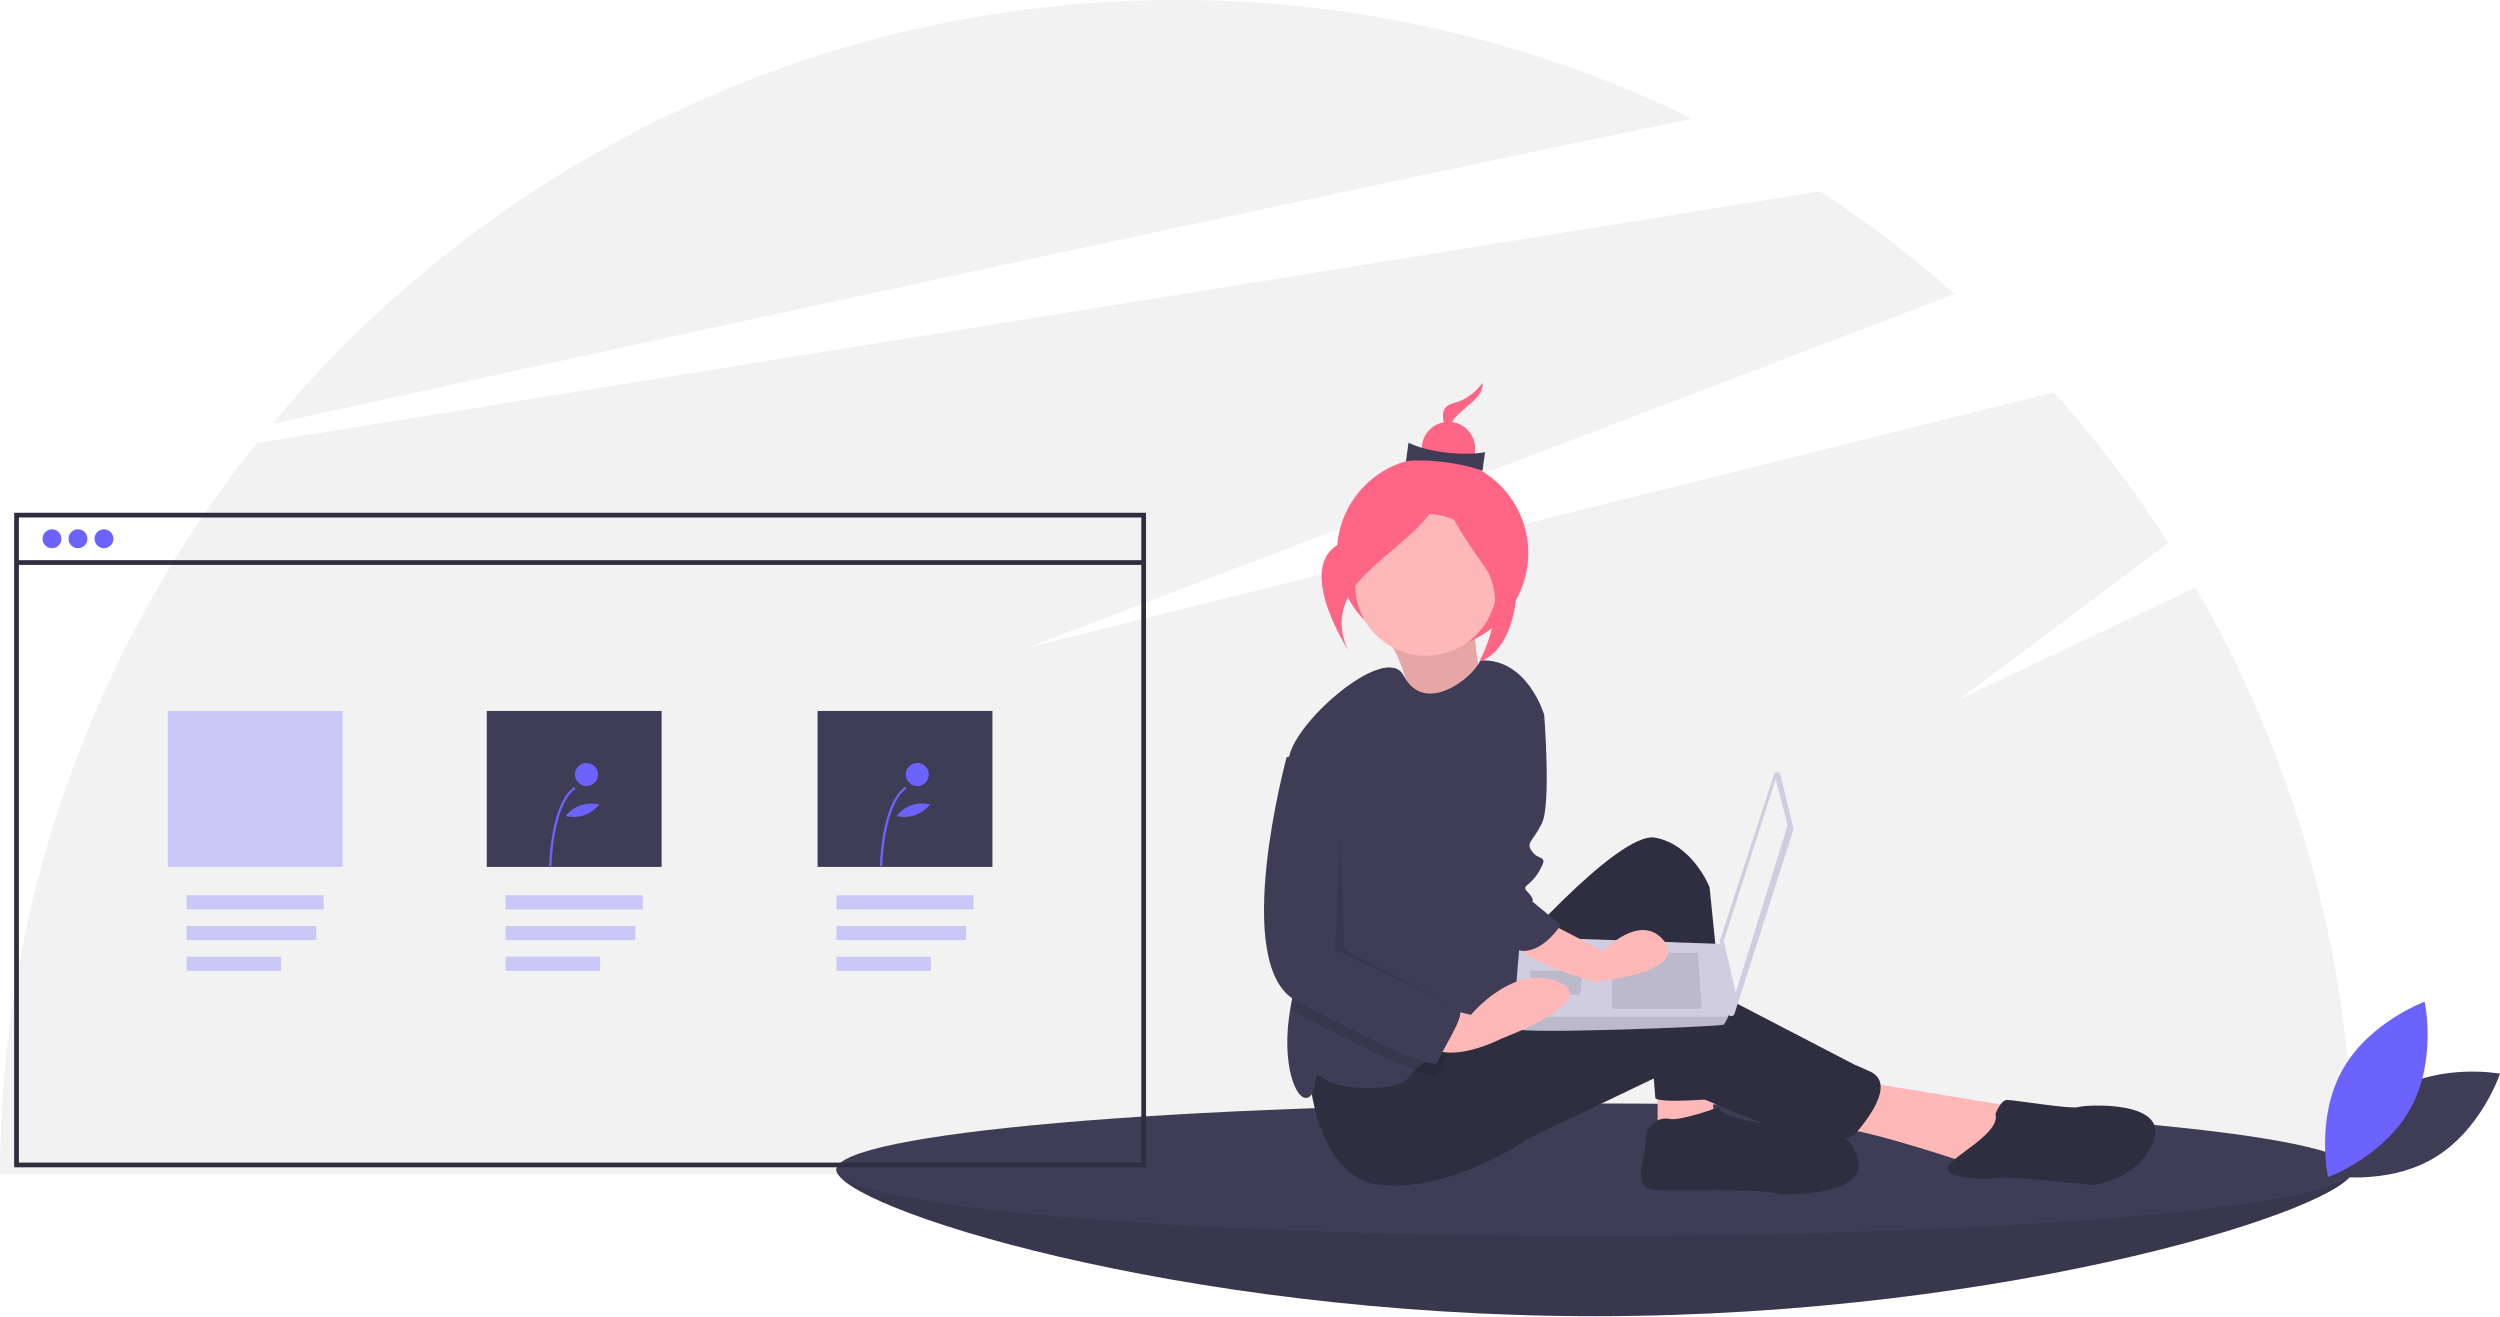
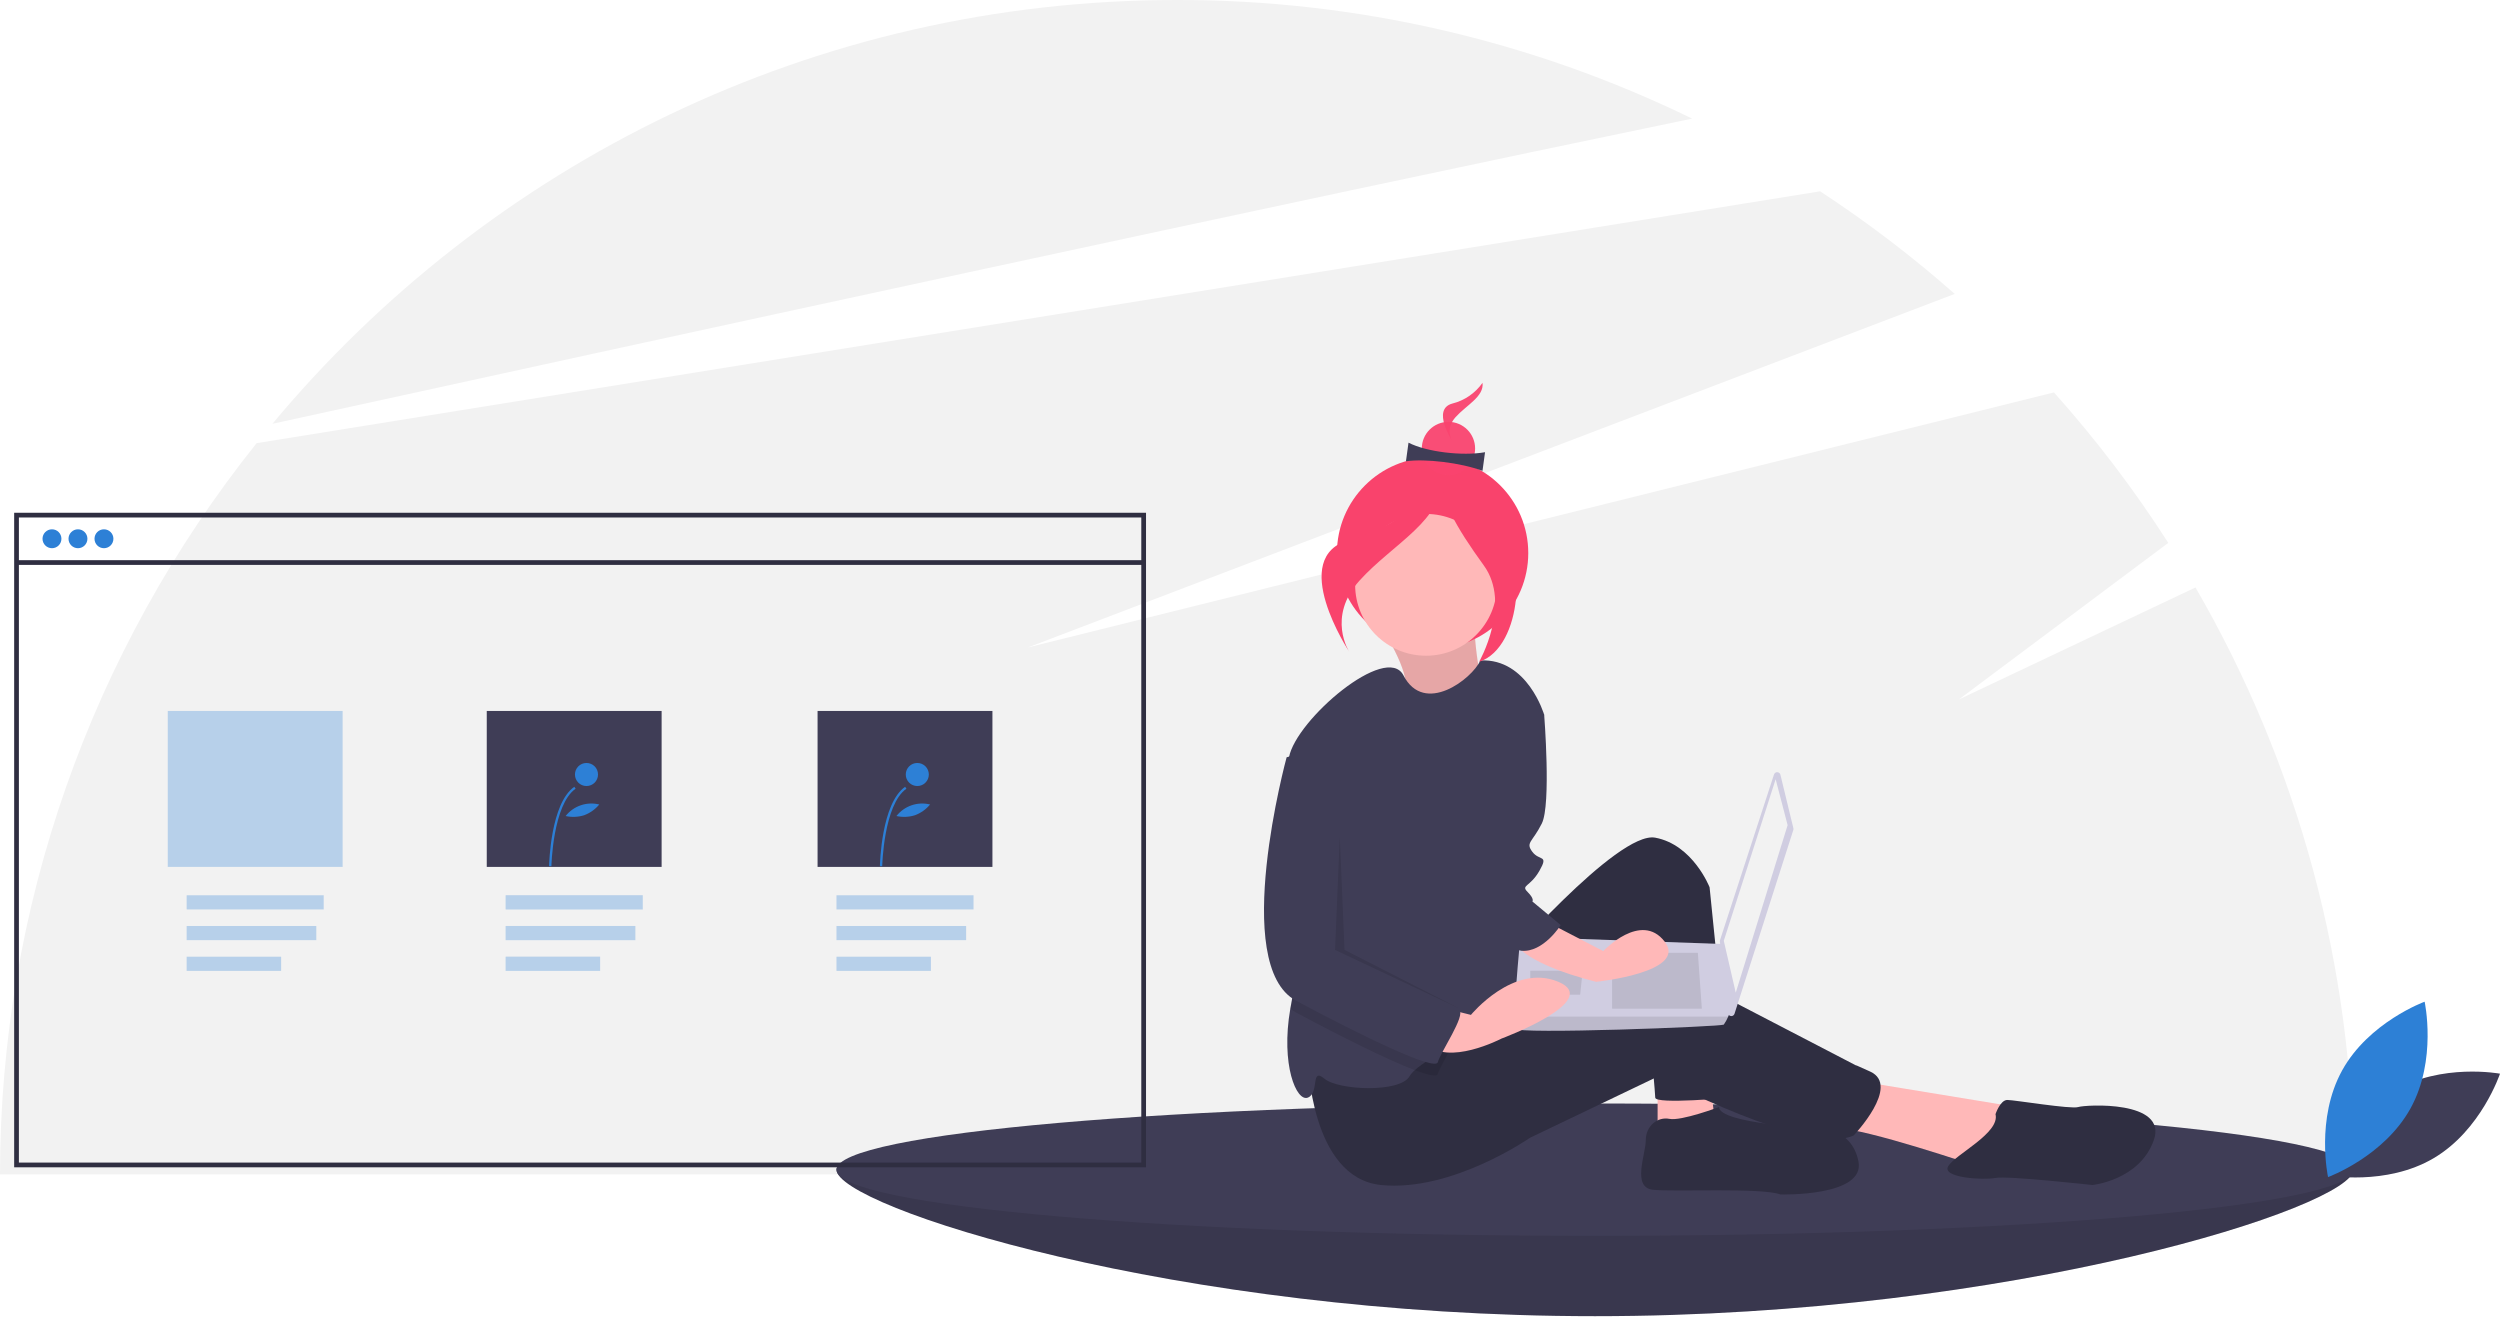
- <svg xmlns="http://www.w3.org/2000/svg" id="e8c09660-db65-4061-a2dc-920e909a0453" data-name="Layer 1" width="1057.994" height="557" viewBox="0 0 1057.994 557">
-   <path d="M1000.122,420.112,899.997,467.5l88.615-66.262a500.056,500.056,0,0,0-48.384-63.668L505.997,445.5,898.23,295.876a499.981,499.981,0,0,0-56.958-43.414L179.606,359.039A495.88,495.88,0,0,0,71.003,668.5h995.987A495.613,495.613,0,0,0,1000.122,420.112Z" transform="translate(-71.00317 -171.5)" fill="#f2f2f2" />
-   <path d="M787.12,221.695A495.972,495.972,0,0,0,568.997,171.5c-153.83,0-291.361,69.753-382.71,179.349C342.713,316.574,615.064,257.243,787.12,221.695Z" transform="translate(-71.00317 -171.5)" fill="#f2f2f2" />
-   <path d="M1066.997,666.5c0,15.464-143.717,62-321,62s-321-46.536-321-62,143.717,6,321,6S1066.997,651.036,1066.997,666.5Z" transform="translate(-71.00317 -171.5)" fill="#3f3d56" />
-   <path d="M1066.997,666.5c0,15.464-143.717,62-321,62s-321-46.536-321-62,143.717,6,321,6S1066.997,651.036,1066.997,666.5Z" transform="translate(-71.00317 -171.5)" opacity="0.1" />
-   <ellipse cx="674.994" cy="495" rx="321" ry="28" fill="#3f3d56" />
-   <path d="M656.644,438.626s12.911,20.477,8.3,26.021,34.593,5.683,34.593,5.683-5.889-29.788-4.156-36.643Z" transform="translate(-71.00317 -171.5)" fill="#ffb8b8" />
-   <path d="M656.644,438.626s12.911,20.477,8.3,26.021,34.593,5.683,34.593,5.683-5.889-29.788-4.156-36.643Z" transform="translate(-71.00317 -171.5)" opacity="0.1" />
-   <circle cx="606.274" cy="234.063" r="40.484" fill="#ff6584" />
-   <polygon points="701.494 453.5 701.494 477.5 725.494 472.5 723.494 455.5 701.494 453.5" fill="#ffb8b8" />
-   <path d="M857.497,629l67,11-17,25s-47-16-59-16S857.497,629,857.497,629Z" transform="translate(-71.00317 -171.5)" fill="#ffb8b8" />
-   <path d="M705.497,581s50-58,66-55,23,21,23,21l9,89s-32,3-32,0-6-67-6-67-47,104-72,35Z" transform="translate(-71.00317 -171.5)" fill="#2f2e41" />
-   <path d="M624.497,620s1,50,31,53,63-20,63-20l54-25.87s64,33.87,83,24.87c0,0,20-21,7-27s-1,0-1,0l-77-40s-15-4-41,7-61,16-61,16Z" transform="translate(-71.00317 -171.5)" fill="#2f2e41" />
-   <circle cx="603.494" cy="247.5" r="30" fill="#ffb8b8" />
-   <path d="M717.497,503l-2,42s1,55-8,59c-4.55,2.02-13.69,6.08-22.14,10.52-6.34,3.32-12.29,6.84-15.61,9.87a11.194,11.194,0,0,0-2.25,2.61c-4,7-30,6-36,1s-2,6-7,8c-4.84,1.94-11.55-13.92-7.44-37.6.13-.79.28-1.59.44-2.4,4.59-22.95-2.62-77.92-1.51-99.16a37.369,37.369,0,0,1,.51-4.84c3-16,41.28-48.56,48.44-34.69,8.82,17.12,29.08,1.48,32.56-6.31,20-1,27,23,27,23Z" transform="translate(-71.00317 -171.5)" fill="#3f3d56" />
-   <path d="M798.497,640s-16,6-21,5-10,3-10,9-6,20,3,21,46-1,54,2c0,0,36,1,33-14s-18-14-18-14S798.497,647,798.497,640Z" transform="translate(-71.00317 -171.5)" fill="#2f2e41" />
-   <path d="M915.497,643s2-6,5-6,27,4,30,3,38-3,32,14-26,19-26,19-36-4-41-3-23,0-20-5S917.497,651,915.497,643Z" transform="translate(-71.00317 -171.5)" fill="#2f2e41" />
-   <path d="M824.471,499.363l5.486,22.63a1.414,1.414,0,0,1-.027.764l-24.886,77.77a1.413,1.413,0,0,1-2.751-.271l-3.443-30.296a1.414,1.414,0,0,1,.061-.598l22.843-70.104A1.413,1.413,0,0,1,824.471,499.363Z" transform="translate(-71.00317 -171.5)" fill="#d0cde1" />
-   <polygon points="751.45 329.775 756.515 349.191 734.565 420.104 729.5 398.155 751.45 329.775" fill="#f2f2f2" />
-   <path d="M711.862,606.8c.844,2.533,87.797-.844,88.641-1.688a18.324,18.324,0,0,0,1.857-3.377c.794-1.688,1.52-3.377,1.52-3.377l-3.377-27.335-86.109-3.056s-2.153,23.165-2.592,33.768A25.331,25.331,0,0,0,711.862,606.8Z" transform="translate(-71.00317 -171.5)" fill="#d0cde1" />
-   <polygon points="718.526 403.22 720.214 426.858 682.225 426.858 682.225 403.22 718.526 403.22" opacity="0.1" />
-   <polygon points="669.562 410.818 669.789 410.773 668.718 420.949 647.612 420.949 647.612 410.818 669.562 410.818" opacity="0.1" />
-   <path d="M711.862,606.8c.844,2.533,87.797-.844,88.641-1.688a18.324,18.324,0,0,0,1.857-3.377H711.803A25.331,25.331,0,0,0,711.862,606.8Z" transform="translate(-71.00317 -171.5)" opacity="0.1" />
-   <path d="M698.409,333.5a22.13,22.13,0,0,1-12.769,8.778c-8.929,2.391-.073,15.809-.073,15.809s-3.22-4.879,1.425-10.046S699.112,339.34,698.409,333.5Z" transform="translate(-71.00317 -171.5)" fill="#ff6584" />
-   <circle cx="612.982" cy="189.806" r="11.283" fill="#ff6584" />
-   <path d="M698.39,370.762c-9.198-3.479-24.513-5.243-32.392-4.037l1.081-7.891c7.575,3.915,22.82,5.755,32.392,4.037Z" transform="translate(-71.00317 -171.5)" fill="#3f3d56" />
-   <path d="M680.592,373.587s-11.527,19.174-38.332,26.351-.219,47.458-.219,47.458-9.668-14.647,4.277-30.159S682.702,391.12,680.592,373.587Z" transform="translate(-71.00317 -171.5)" fill="#ff6584" />
-   <path d="M681.507,372.422s11.074,26.336,23.231,28.826,11.235,44.103-7.777,50.344c0,0,13.863-24.396,2.013-40.757S679.64,381.54,681.507,372.422Z" transform="translate(-71.00317 -171.5)" fill="#ff6584" />
-   <path d="M685.357,614.52c-2.47,4.67-5.37,9.52-5.86,11.48-.33,1.33-3.99.56-9.75-1.61-11.55-4.37-31.57-14.38-50.25-24.39a15.775,15.775,0,0,1-2.44-1.6c.13-.79.28-1.59.44-2.4,4.59-22.95-2.62-77.92-1.51-99.16l8.51-2.84,17,16v68s44,24,47,26C690.027,605.02,687.917,609.67,685.357,614.52Z" transform="translate(-71.00317 -171.5)" opacity="0.1" />
-   <path d="M722.497,560l27,14s16-17,26-4-29,17-29,17-34-8-35-19S722.497,560,722.497,560Z" transform="translate(-71.00317 -171.5)" fill="#ffb8b8" />
-   <path d="M677.497,597l16,4s18-22,37-14-24,24-24,24-23,12-32,2S677.497,597,677.497,597Z" transform="translate(-71.00317 -171.5)" fill="#ffb8b8" />
-   <path d="M712.497,465c1,1,12,9,12,9s3,38-1,46-7,8-4,12,7,1,3,8-8,6-5,9,2,4,2,4l12,10s-7.362,11.726-16.681,10.863S697.497,528,697.497,528Z" transform="translate(-71.00317 -171.5)" fill="#3f3d56" />
-   <path d="M624.497,489l-9,3s-24,88,4,103,59,30,60,26,12-20,9-22-47-26-47-26V505Z" transform="translate(-71.00317 -171.5)" fill="#3f3d56" />
-   <polygon points="566.994 354 564.994 402 617.994 427 568.994 402 566.994 354" opacity="0.1" />
-   <path d="M1084.097,633.143c-20.155,11.884-28.088,35.774-28.088,35.774s24.745,4.621,44.9-7.263,28.088-35.774,28.088-35.774S1104.252,621.259,1084.097,633.143Z" transform="translate(-71.00317 -171.5)" fill="#3f3d56" />
-   <path d="M1091.16,640.511c-11.287,20.496-34.933,29.128-34.933,29.128s-5.347-24.598,5.94-45.094,34.933-29.128,34.933-29.128S1102.446,620.016,1091.16,640.511Z" transform="translate(-71.00317 -171.5)" fill="#6c63ff" />
-   <circle cx="21.994" cy="228" r="4" fill="#6c63ff" />
-   <circle cx="32.994" cy="228" r="4" fill="#6c63ff" />
-   <circle cx="43.994" cy="228" r="4" fill="#6c63ff" />
-   <rect x="78.994" y="378.873" width="58" height="6" fill="#6c63ff" opacity="0.3" />
-   <rect x="78.994" y="391.873" width="54.865" height="6" fill="#6c63ff" opacity="0.3" />
-   <rect x="78.994" y="404.873" width="39.973" height="6" fill="#6c63ff" opacity="0.3" />
-   <g opacity="0.3">
-     <rect x="213.994" y="378.873" width="58" height="6" fill="#6c63ff" />
-     <rect x="213.994" y="391.873" width="54.865" height="6" fill="#6c63ff" />
-     <rect x="213.994" y="404.873" width="39.973" height="6" fill="#6c63ff" />
-     <rect x="213.994" y="378.873" width="58" height="6" fill="#6c63ff" opacity="0.3" />
-     <rect x="213.994" y="391.873" width="54.865" height="6" fill="#6c63ff" opacity="0.3" />
-     <rect x="213.994" y="404.873" width="39.973" height="6" fill="#6c63ff" opacity="0.3" />
+ <svg xmlns="http://www.w3.org/2000/svg" id="e8c09660-db65-4061-a2dc-920e909a0453" data-name="Layer 1" width="1057.994" height="557" viewBox="0 0 1057.994 557" version="1.1">
+   <defs id="defs2965" />
+   <path d="M1000.122,420.112,899.997,467.5l88.615-66.262a500.056,500.056,0,0,0-48.384-63.668L505.997,445.5,898.23,295.876a499.981,499.981,0,0,0-56.958-43.414L179.606,359.039A495.88,495.88,0,0,0,71.003,668.5h995.987A495.613,495.613,0,0,0,1000.122,420.112Z" transform="translate(-71.00317 -171.5)" fill="#f2f2f2" id="path2838" />
+   <path d="M787.12,221.695A495.972,495.972,0,0,0,568.997,171.5c-153.83,0-291.361,69.753-382.71,179.349C342.713,316.574,615.064,257.243,787.12,221.695Z" transform="translate(-71.00317 -171.5)" fill="#f2f2f2" id="path2840" />
+   <path d="M1066.997,666.5c0,15.464-143.717,62-321,62s-321-46.536-321-62,143.717,6,321,6S1066.997,651.036,1066.997,666.5Z" transform="translate(-71.00317 -171.5)" fill="#3f3d56" id="path2842" />
+   <path d="M1066.997,666.5c0,15.464-143.717,62-321,62s-321-46.536-321-62,143.717,6,321,6S1066.997,651.036,1066.997,666.5Z" transform="translate(-71.00317 -171.5)" opacity="0.1" id="path2844" />
+   <ellipse cx="674.994" cy="495" rx="321" ry="28" fill="#3f3d56" id="ellipse2846" />
+   <path d="M656.644,438.626s12.911,20.477,8.3,26.021,34.593,5.683,34.593,5.683-5.889-29.788-4.156-36.643Z" transform="translate(-71.00317 -171.5)" fill="#ffb8b8" id="path2848" />
+   <path d="M656.644,438.626s12.911,20.477,8.3,26.021,34.593,5.683,34.593,5.683-5.889-29.788-4.156-36.643Z" transform="translate(-71.00317 -171.5)" opacity="0.1" id="path2850" />
+   <circle cx="606.274" cy="234.063" r="40.484" fill="#ff6584" id="circle2852" style="fill:#f9436c;fill-opacity:1" />
+   <polygon points="701.494 453.5 701.494 477.5 725.494 472.5 723.494 455.5 701.494 453.5" fill="#ffb8b8" id="polygon2854" />
+   <path d="M857.497,629l67,11-17,25s-47-16-59-16S857.497,629,857.497,629Z" transform="translate(-71.00317 -171.5)" fill="#ffb8b8" id="path2856" />
+   <path d="M705.497,581s50-58,66-55,23,21,23,21l9,89s-32,3-32,0-6-67-6-67-47,104-72,35Z" transform="translate(-71.00317 -171.5)" fill="#2f2e41" id="path2858" />
+   <path d="M624.497,620s1,50,31,53,63-20,63-20l54-25.87s64,33.87,83,24.87c0,0,20-21,7-27s-1,0-1,0l-77-40s-15-4-41,7-61,16-61,16Z" transform="translate(-71.00317 -171.5)" fill="#2f2e41" id="path2860" />
+   <circle cx="603.494" cy="247.5" r="30" fill="#ffb8b8" id="circle2862" />
+   <path d="M717.497,503l-2,42s1,55-8,59c-4.55,2.02-13.69,6.08-22.14,10.52-6.34,3.32-12.29,6.84-15.61,9.87a11.194,11.194,0,0,0-2.25,2.61c-4,7-30,6-36,1s-2,6-7,8c-4.84,1.94-11.55-13.92-7.44-37.6.13-.79.28-1.59.44-2.4,4.59-22.95-2.62-77.92-1.51-99.16a37.369,37.369,0,0,1,.51-4.84c3-16,41.28-48.56,48.44-34.69,8.82,17.12,29.08,1.48,32.56-6.31,20-1,27,23,27,23Z" transform="translate(-71.00317 -171.5)" fill="#3f3d56" id="path2864" />
+   <path d="M798.497,640s-16,6-21,5-10,3-10,9-6,20,3,21,46-1,54,2c0,0,36,1,33-14s-18-14-18-14S798.497,647,798.497,640Z" transform="translate(-71.00317 -171.5)" fill="#2f2e41" id="path2866" />
+   <path d="M915.497,643s2-6,5-6,27,4,30,3,38-3,32,14-26,19-26,19-36-4-41-3-23,0-20-5S917.497,651,915.497,643Z" transform="translate(-71.00317 -171.5)" fill="#2f2e41" id="path2868" />
+   <path d="M824.471,499.363l5.486,22.63a1.414,1.414,0,0,1-.027.764l-24.886,77.77a1.413,1.413,0,0,1-2.751-.271l-3.443-30.296a1.414,1.414,0,0,1,.061-.598l22.843-70.104A1.413,1.413,0,0,1,824.471,499.363Z" transform="translate(-71.00317 -171.5)" fill="#d0cde1" id="path2870" />
+   <polygon points="751.45 329.775 756.515 349.191 734.565 420.104 729.5 398.155 751.45 329.775" fill="#f2f2f2" id="polygon2872" />
+   <path d="M711.862,606.8c.844,2.533,87.797-.844,88.641-1.688a18.324,18.324,0,0,0,1.857-3.377c.794-1.688,1.52-3.377,1.52-3.377l-3.377-27.335-86.109-3.056s-2.153,23.165-2.592,33.768A25.331,25.331,0,0,0,711.862,606.8Z" transform="translate(-71.00317 -171.5)" fill="#d0cde1" id="path2874" />
+   <polygon points="718.526 403.22 720.214 426.858 682.225 426.858 682.225 403.22 718.526 403.22" opacity="0.1" id="polygon2876" />
+   <polygon points="669.562 410.818 669.789 410.773 668.718 420.949 647.612 420.949 647.612 410.818 669.562 410.818" opacity="0.1" id="polygon2878" />
+   <path d="M711.862,606.8c.844,2.533,87.797-.844,88.641-1.688a18.324,18.324,0,0,0,1.857-3.377H711.803A25.331,25.331,0,0,0,711.862,606.8Z" transform="translate(-71.00317 -171.5)" opacity="0.1" id="path2880" />
+   <path d="M698.409,333.5a22.13,22.13,0,0,1-12.769,8.778c-8.929,2.391-.073,15.809-.073,15.809s-3.22-4.879,1.425-10.046S699.112,339.34,698.409,333.5Z" transform="translate(-71.00317 -171.5)" fill="#ff6584" id="path2882" style="fill:#f9436f;fill-opacity:0.941" />
+   <circle cx="612.982" cy="189.806" r="11.283" fill="#ff6584" id="circle2884" style="fill:#f9436f;fill-opacity:0.941" />
+   <path d="M698.39,370.762c-9.198-3.479-24.513-5.243-32.392-4.037l1.081-7.891c7.575,3.915,22.82,5.755,32.392,4.037Z" transform="translate(-71.00317 -171.5)" fill="#3f3d56" id="path2886" />
+   <path d="M680.592,373.587s-11.527,19.174-38.332,26.351-.219,47.458-.219,47.458-9.668-14.647,4.277-30.159S682.702,391.12,680.592,373.587Z" transform="translate(-71.00317 -171.5)" fill="#ff6584" id="path2888" style="fill:#f9436c;fill-opacity:1" />
+   <path d="M681.507,372.422s11.074,26.336,23.231,28.826,11.235,44.103-7.777,50.344c0,0,13.863-24.396,2.013-40.757S679.64,381.54,681.507,372.422Z" transform="translate(-71.00317 -171.5)" fill="#ff6584" id="path2890" style="fill:#f9436c;fill-opacity:1" />
+   <path d="M685.357,614.52c-2.47,4.67-5.37,9.52-5.86,11.48-.33,1.33-3.99.56-9.75-1.61-11.55-4.37-31.57-14.38-50.25-24.39a15.775,15.775,0,0,1-2.44-1.6c.13-.79.28-1.59.44-2.4,4.59-22.95-2.62-77.92-1.51-99.16l8.51-2.84,17,16v68s44,24,47,26C690.027,605.02,687.917,609.67,685.357,614.52Z" transform="translate(-71.00317 -171.5)" opacity="0.1" id="path2892" />
+   <path d="M722.497,560l27,14s16-17,26-4-29,17-29,17-34-8-35-19S722.497,560,722.497,560Z" transform="translate(-71.00317 -171.5)" fill="#ffb8b8" id="path2894" />
+   <path d="M677.497,597l16,4s18-22,37-14-24,24-24,24-23,12-32,2S677.497,597,677.497,597Z" transform="translate(-71.00317 -171.5)" fill="#ffb8b8" id="path2896" />
+   <path d="M712.497,465c1,1,12,9,12,9s3,38-1,46-7,8-4,12,7,1,3,8-8,6-5,9,2,4,2,4l12,10s-7.362,11.726-16.681,10.863S697.497,528,697.497,528Z" transform="translate(-71.00317 -171.5)" fill="#3f3d56" id="path2898" />
+   <path d="M624.497,489l-9,3s-24,88,4,103,59,30,60,26,12-20,9-22-47-26-47-26V505Z" transform="translate(-71.00317 -171.5)" fill="#3f3d56" id="path2900" />
+   <polygon points="566.994 354 564.994 402 617.994 427 568.994 402 566.994 354" opacity="0.1" id="polygon2902" />
+   <path d="M1084.097,633.143c-20.155,11.884-28.088,35.774-28.088,35.774s24.745,4.621,44.9-7.263,28.088-35.774,28.088-35.774S1104.252,621.259,1084.097,633.143Z" transform="translate(-71.00317 -171.5)" fill="#3f3d56" id="path2904" />
+   <path d="M1091.16,640.511c-11.287,20.496-34.933,29.128-34.933,29.128s-5.347-24.598,5.94-45.094,34.933-29.128,34.933-29.128S1102.446,620.016,1091.16,640.511Z" transform="translate(-71.00317 -171.5)" fill="#6c63ff" id="path2906" style="fill:#2d80d6;fill-opacity:1" />
+   <circle cx="21.994" cy="228" r="4" fill="#6c63ff" id="circle2908" style="fill:#2d80d6;fill-opacity:1" />
+   <circle cx="32.994" cy="228" r="4" fill="#6c63ff" id="circle2910" style="fill:#2d80d6;fill-opacity:1" />
+   <circle cx="43.994" cy="228" r="4" fill="#6c63ff" id="circle2912" style="fill:#2d80d6;fill-opacity:1" />
+   <rect x="78.994" y="378.873" width="58" height="6" fill="#6c63ff" opacity="0.3" id="rect2914" style="fill:#2d80d6;fill-opacity:1" />
+   <rect x="78.994" y="391.873" width="54.865" height="6" fill="#6c63ff" opacity="0.3" id="rect2916" style="fill:#2d80d6;fill-opacity:1" />
+   <rect x="78.994" y="404.873" width="39.973" height="6" fill="#6c63ff" opacity="0.3" id="rect2918" style="fill:#2d80d6;fill-opacity:1" />
+   <g opacity="0.3" id="g2932" style="fill:#2d80d6;fill-opacity:1">
+     <rect x="213.994" y="378.873" width="58" height="6" fill="#6c63ff" id="rect2920" style="fill:#2d80d6;fill-opacity:1" />
+     <rect x="213.994" y="391.873" width="54.865" height="6" fill="#6c63ff" id="rect2922" style="fill:#2d80d6;fill-opacity:1" />
+     <rect x="213.994" y="404.873" width="39.973" height="6" fill="#6c63ff" id="rect2924" style="fill:#2d80d6;fill-opacity:1" />
+     <rect x="213.994" y="378.873" width="58" height="6" fill="#6c63ff" opacity="0.3" id="rect2926" style="fill:#2d80d6;fill-opacity:1" />
+     <rect x="213.994" y="391.873" width="54.865" height="6" fill="#6c63ff" opacity="0.3" id="rect2928" style="fill:#2d80d6;fill-opacity:1" />
+     <rect x="213.994" y="404.873" width="39.973" height="6" fill="#6c63ff" opacity="0.3" id="rect2930" style="fill:#2d80d6;fill-opacity:1" />
  </g>
-   <rect x="353.994" y="378.873" width="58" height="6" fill="#6c63ff" opacity="0.3" />
-   <rect x="353.994" y="391.873" width="54.865" height="6" fill="#6c63ff" opacity="0.3" />
-   <rect x="353.994" y="404.873" width="39.973" height="6" fill="#6c63ff" opacity="0.3" />
-   <rect x="70.994" y="300.873" width="74" height="66" fill="#6c63ff" opacity="0.3" />
-   <rect x="205.994" y="300.873" width="74" height="66" fill="#3f3d56" />
-   <rect x="345.994" y="300.873" width="74" height="66" fill="#3f3d56" />
-   <path d="M304.355,538.095l-.976-.019c.021-1.081.631-26.561,10.662-33.604l.561.799C304.976,512.03,304.36,537.835,304.355,538.095Z" transform="translate(-71.00317 -171.5)" fill="#6c63ff" />
-   <circle cx="248.2" cy="327.768" r="4.881" fill="#6c63ff" />
-   <path d="M318.216,516.504a15.198,15.198,0,0,1-7.841.339,13.85,13.85,0,0,1,14.24-4.884A15.198,15.198,0,0,1,318.216,516.504Z" transform="translate(-71.00317 -171.5)" fill="#6c63ff" />
-   <path d="M444.355,538.095l-.976-.019c.021-1.081.631-26.561,10.662-33.604l.561.799C444.976,512.03,444.36,537.835,444.355,538.095Z" transform="translate(-71.00317 -171.5)" fill="#6c63ff" />
-   <circle cx="388.2" cy="327.768" r="4.881" fill="#6c63ff" />
-   <path d="M458.216,516.504a15.198,15.198,0,0,1-7.841.339,13.85,13.85,0,0,1,14.24-4.884A15.198,15.198,0,0,1,458.216,516.504Z" transform="translate(-71.00317 -171.5)" fill="#6c63ff" />
-   <path d="M555.997,665.5h-479v-277h479Zm-477-2h475v-273h-475Z" transform="translate(-71.00317 -171.5)" fill="#2f2e41" />
-   <rect x="6.994" y="237.065" width="477" height="2" fill="#2f2e41" />
+   <rect x="353.994" y="378.873" width="58" height="6" fill="#6c63ff" opacity="0.3" id="rect2934" style="fill:#2d80d6;fill-opacity:1" />
+   <rect x="353.994" y="391.873" width="54.865" height="6" fill="#6c63ff" opacity="0.3" id="rect2936" style="fill:#2d80d6;fill-opacity:1" />
+   <rect x="353.994" y="404.873" width="39.973" height="6" fill="#6c63ff" opacity="0.3" id="rect2938" style="fill:#2d80d6;fill-opacity:1" />
+   <rect x="70.994" y="300.873" width="74" height="66" fill="#6c63ff" opacity="0.3" id="rect2940" style="fill:#2d80d6;fill-opacity:1" />
+   <rect x="205.994" y="300.873" width="74" height="66" fill="#3f3d56" id="rect2942" />
+   <rect x="345.994" y="300.873" width="74" height="66" fill="#3f3d56" id="rect2944" />
+   <path d="M304.355,538.095l-.976-.019c.021-1.081.631-26.561,10.662-33.604l.561.799C304.976,512.03,304.36,537.835,304.355,538.095Z" transform="translate(-71.00317 -171.5)" fill="#6c63ff" id="path2946" style="fill:#2d80d6;fill-opacity:1" />
+   <circle cx="248.2" cy="327.768" r="4.881" fill="#6c63ff" id="circle2948" style="fill:#2d80d6;fill-opacity:1" />
+   <path d="M318.216,516.504a15.198,15.198,0,0,1-7.841.339,13.85,13.85,0,0,1,14.24-4.884A15.198,15.198,0,0,1,318.216,516.504Z" transform="translate(-71.00317 -171.5)" fill="#6c63ff" id="path2950" style="fill:#2d80d6;fill-opacity:1" />
+   <path d="M444.355,538.095l-.976-.019c.021-1.081.631-26.561,10.662-33.604l.561.799C444.976,512.03,444.36,537.835,444.355,538.095Z" transform="translate(-71.00317 -171.5)" fill="#6c63ff" id="path2952" style="fill:#2d80d6;fill-opacity:1" />
+   <circle cx="388.2" cy="327.768" r="4.881" fill="#6c63ff" id="circle2954" style="fill:#2d80d6;fill-opacity:1" />
+   <path d="M458.216,516.504a15.198,15.198,0,0,1-7.841.339,13.85,13.85,0,0,1,14.24-4.884A15.198,15.198,0,0,1,458.216,516.504Z" transform="translate(-71.00317 -171.5)" fill="#6c63ff" id="path2956" style="fill:#2d80d6;fill-opacity:1" />
+   <path d="M555.997,665.5h-479v-277h479Zm-477-2h475v-273h-475Z" transform="translate(-71.00317 -171.5)" fill="#2f2e41" id="path2958" />
+   <rect x="6.994" y="237.065" width="477" height="2" fill="#2f2e41" id="rect2960" />
</svg>
